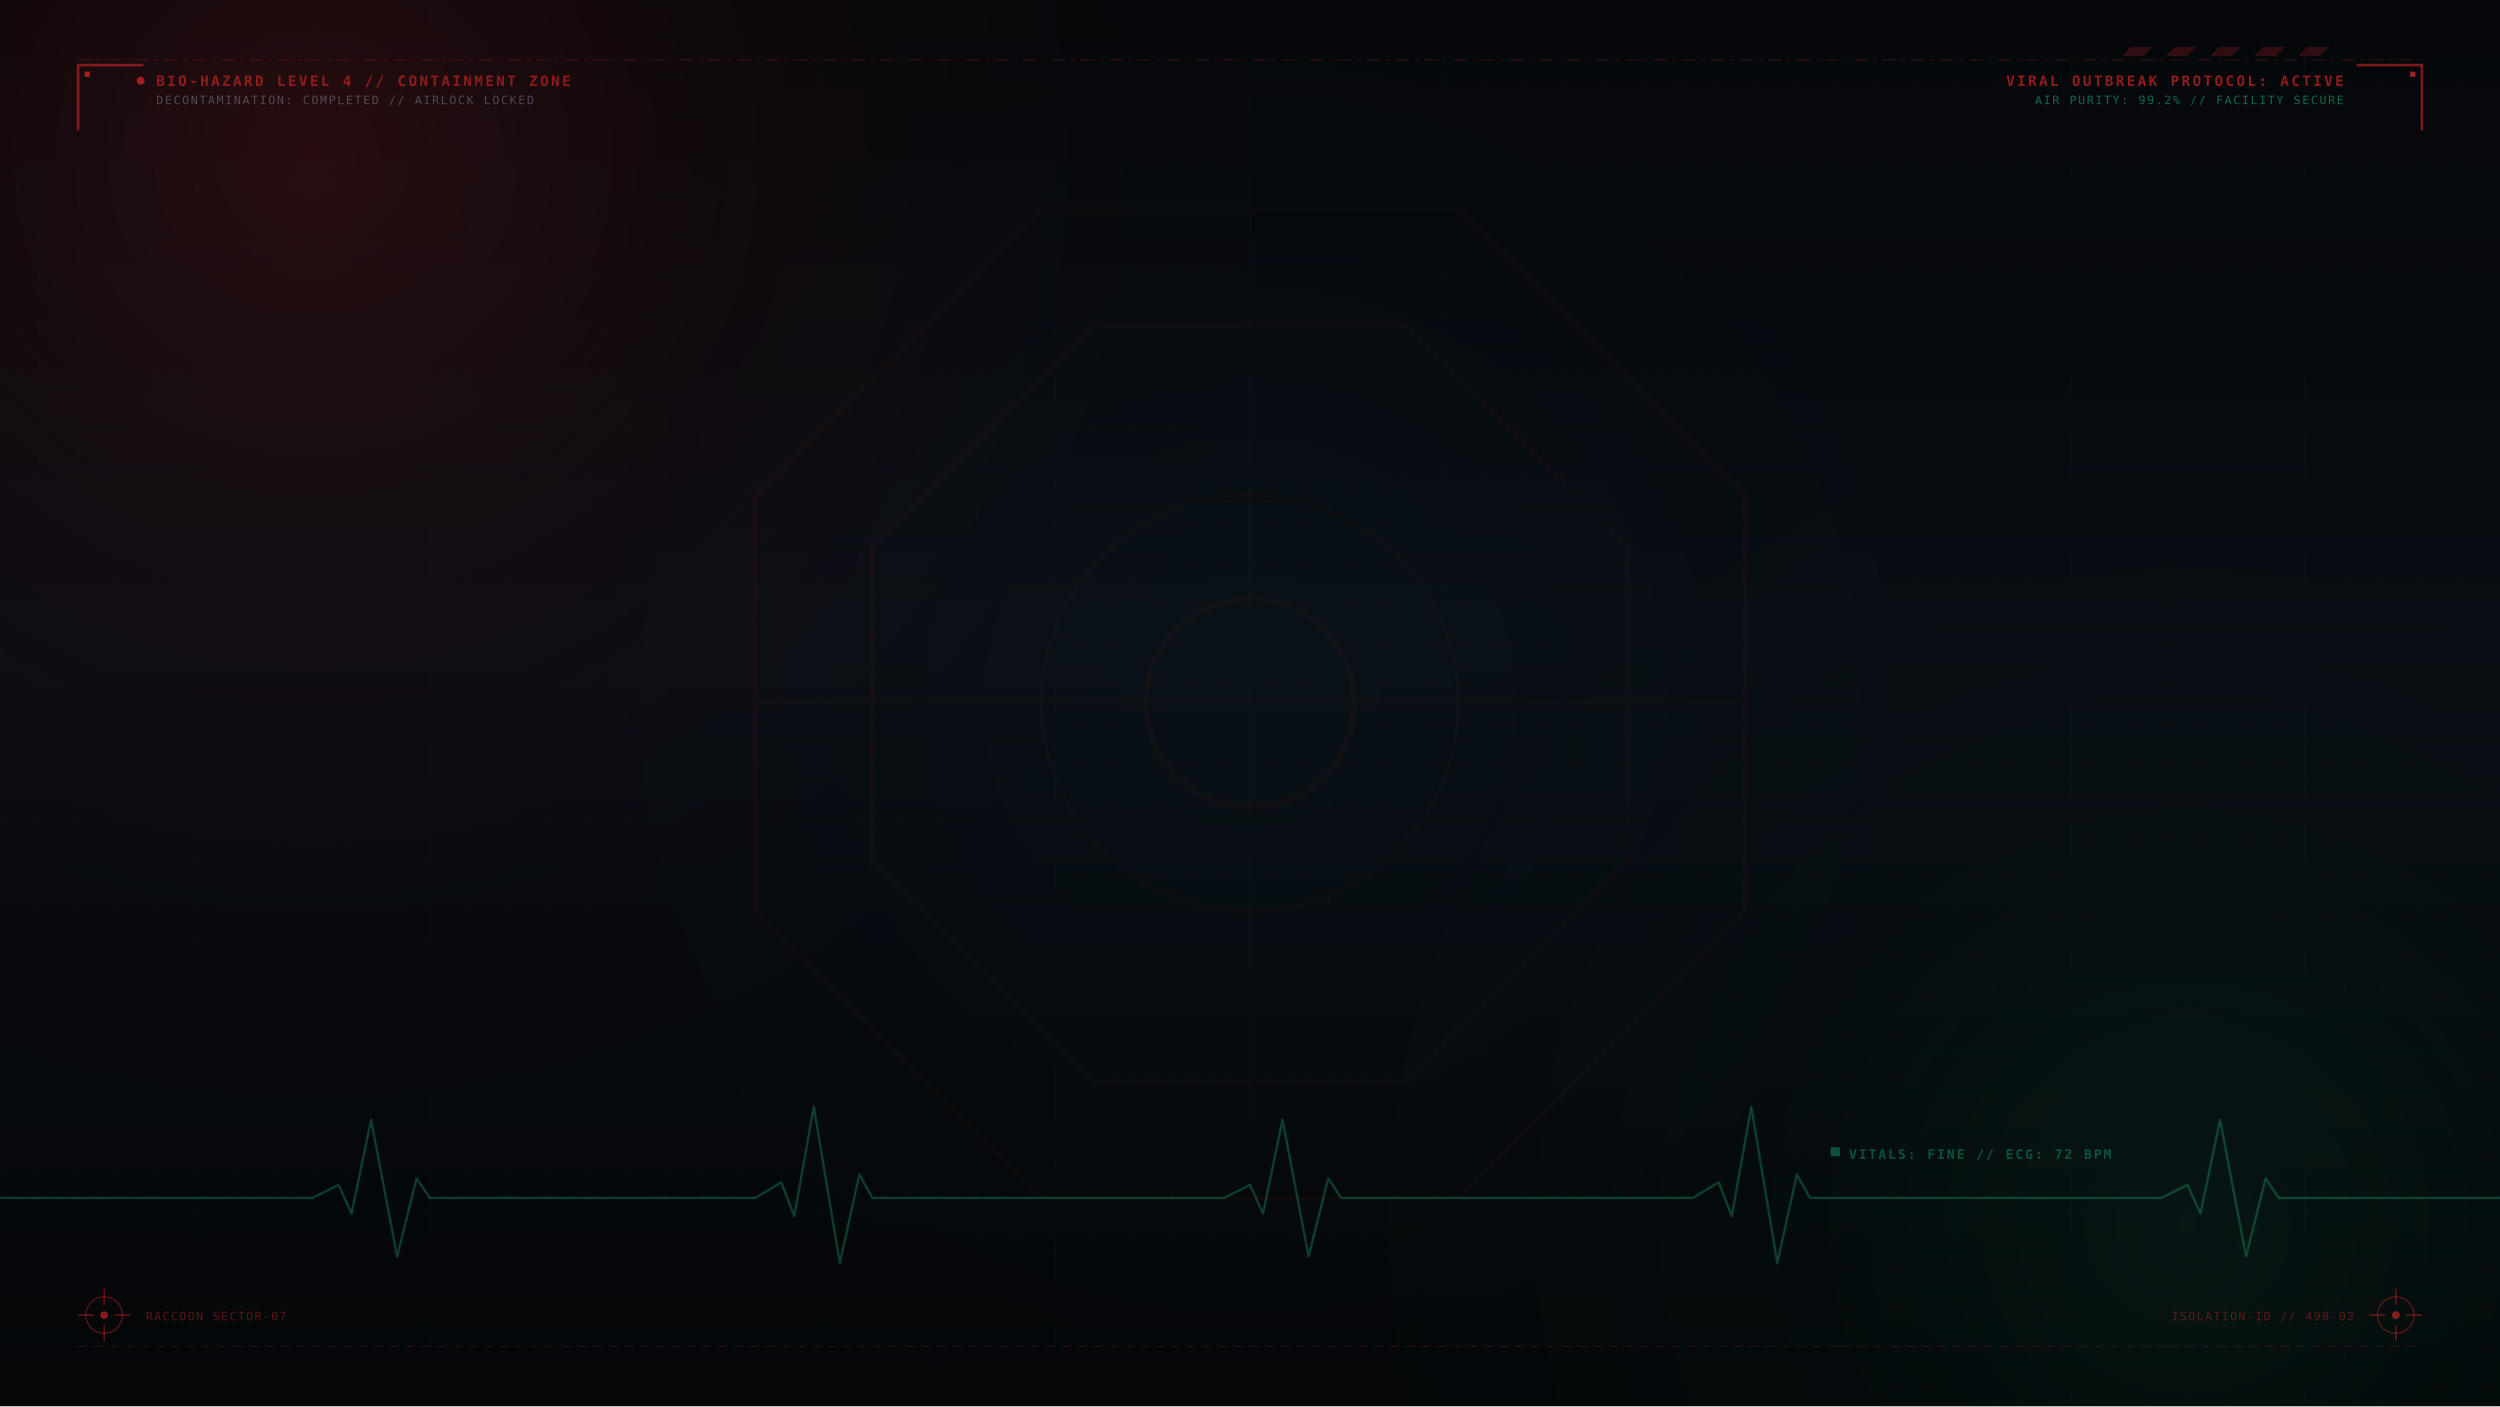
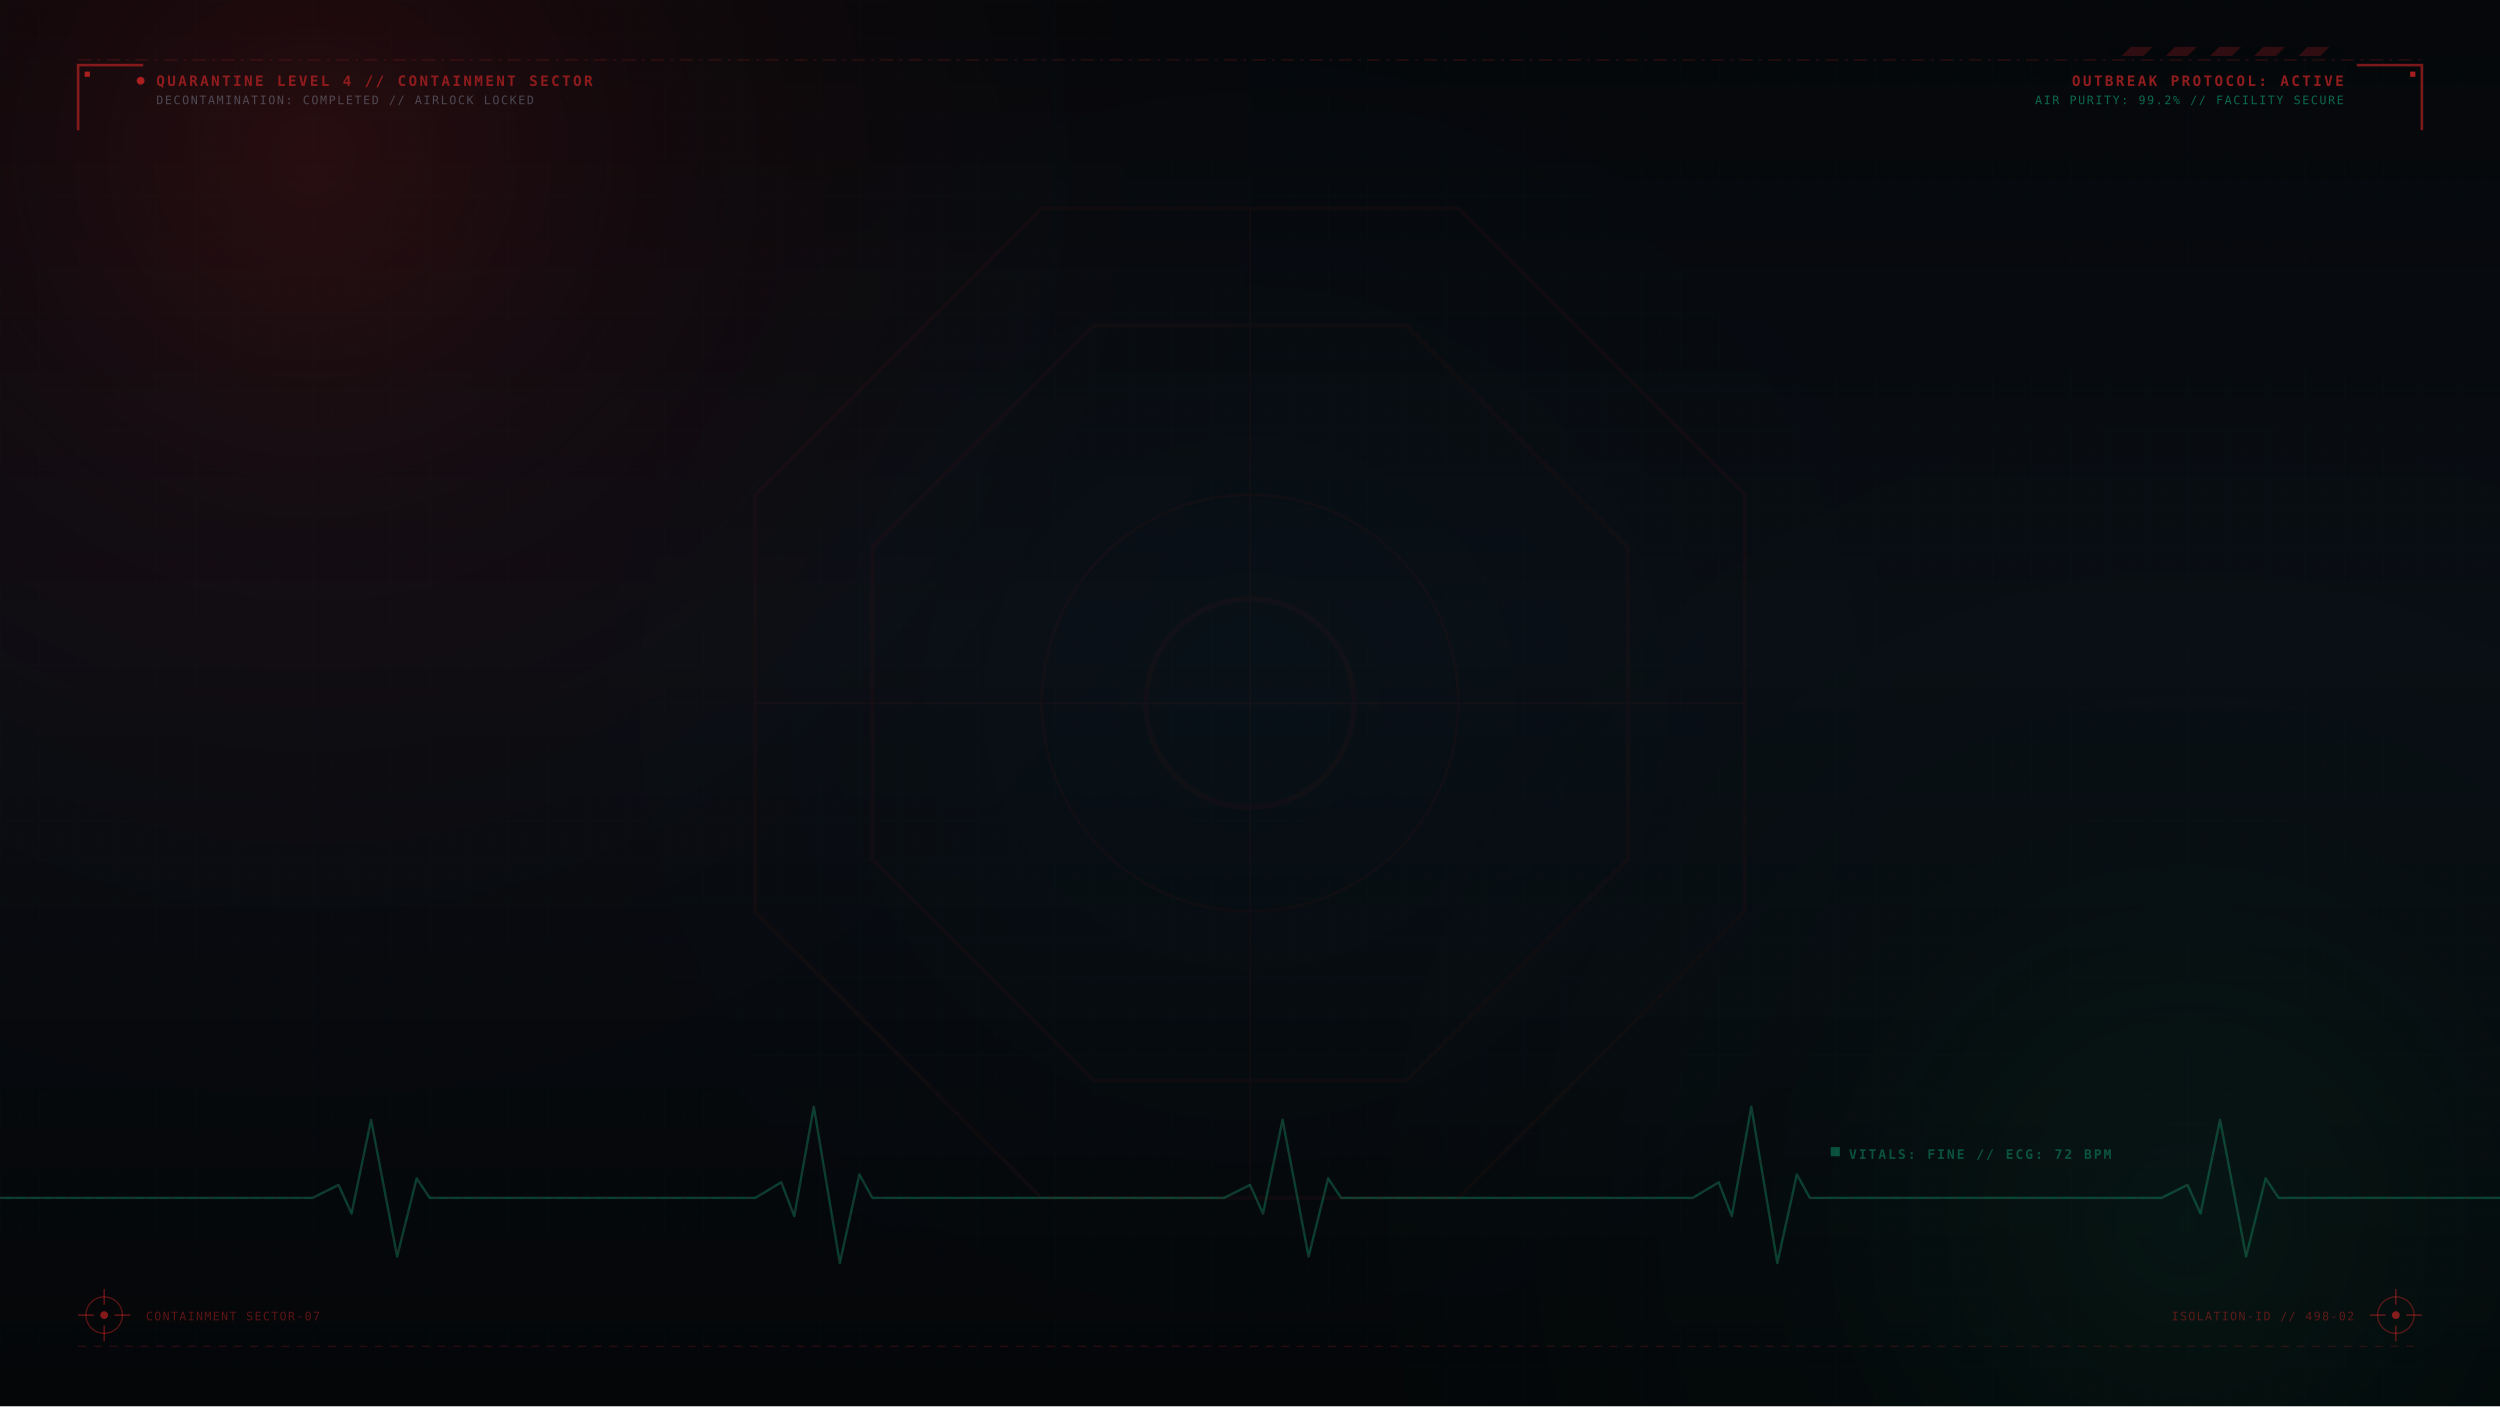
<svg xmlns="http://www.w3.org/2000/svg" viewBox="0 0 1920 1080" preserveAspectRatio="xMidYMid slice">
  <defs>
    <linearGradient id="bioBase" x1="0" y1="0" x2="0" y2="1">
      <stop offset="0%" stop-color="#05070a" />
      <stop offset="45%" stop-color="#090d13" />
      <stop offset="100%" stop-color="#040608" />
    </linearGradient>
    <radialGradient id="bioRedGlow" cx="240" cy="120" r="850" gradientUnits="userSpaceOnUse">
      <stop offset="0%" stop-color="#dc2626" stop-opacity="0.16" />
      <stop offset="35%" stop-color="#b91c1c" stop-opacity="0.06" />
      <stop offset="70%" stop-color="#7f1d1d" stop-opacity="0.015" />
      <stop offset="100%" stop-color="#05070a" stop-opacity="0" />
    </radialGradient>
    <radialGradient id="bioGreenGlow" cx="1680" cy="940" r="750" gradientUnits="userSpaceOnUse">
      <stop offset="0%" stop-color="#10b981" stop-opacity="0.08" />
      <stop offset="40%" stop-color="#059669" stop-opacity="0.025" />
      <stop offset="80%" stop-color="#047857" stop-opacity="0.005" />
      <stop offset="100%" stop-color="#05070a" stop-opacity="0" />
    </radialGradient>
    <radialGradient id="bioCyanGlow" cx="960" cy="540" r="700" gradientUnits="userSpaceOnUse">
      <stop offset="0%" stop-color="#06b6d4" stop-opacity="0.025" />
      <stop offset="60%" stop-color="#0891b2" stop-opacity="0.005" />
      <stop offset="100%" stop-color="#05070a" stop-opacity="0" />
    </radialGradient>
    <pattern id="bioEcgGrid" width="30" height="30" patternUnits="userSpaceOnUse">
      <path d="M 30 0 L 0 0 0 30" fill="none" stroke="#10b981" stroke-width="0.5" stroke-opacity="0.035" />
      <circle cx="15" cy="15" r="0.8" fill="#dc2626" fill-opacity="0.04" />
    </pattern>
-     <pattern id="bioHazardStripe" width="24" height="24" patternTransform="rotate(45)" patternUnits="userSpaceOnUse">
+     <pattern id="quarantineStripe" width="24" height="24" patternTransform="rotate(45)" patternUnits="userSpaceOnUse">
      <rect width="12" height="24" fill="#dc2626" fill-opacity="0.2" />
      <rect x="12" width="12" height="24" fill="#05070a" fill-opacity="0.75" />
    </pattern>
    <g id="bioCornerReticle">
      <circle cx="0" cy="0" r="14" fill="none" stroke="#dc2626" stroke-width="1" opacity="0.4" />
      <circle cx="0" cy="0" r="3" fill="#dc2626" opacity="0.6" />
      <line x1="-20" y1="0" x2="-8" y2="0" stroke="#dc2626" stroke-width="1" opacity="0.5" />
      <line x1="8" y1="0" x2="20" y2="0" stroke="#dc2626" stroke-width="1" opacity="0.5" />
      <line x1="0" y1="-20" x2="0" y2="-8" stroke="#dc2626" stroke-width="1" opacity="0.5" />
      <line x1="0" y1="8" x2="0" y2="20" stroke="#dc2626" stroke-width="1" opacity="0.5" />
    </g>
  </defs>
  <rect width="1920" height="1080" fill="url(#bioBase)" />
  <rect width="1920" height="1080" fill="url(#bioEcgGrid)" />
  <rect width="1920" height="1080" fill="url(#bioRedGlow)" />
  <rect width="1920" height="1080" fill="url(#bioGreenGlow)" />
  <rect width="1920" height="1080" fill="url(#bioCyanGlow)" />
  <g transform="translate(960, 540)" opacity="0.04" stroke="#dc2626" stroke-width="3" fill="none">
    <polygon points="160,-380 380,-160 380,160 160,380 -160,380 -380,160 -380,-160 -160,-380" />
    <polygon points="120,-290 290,-120 290,120 120,290 -120,290 -290,120 -290,-120 -120,-290" />
    <circle cx="0" cy="0" r="160" stroke-width="2" />
    <circle cx="0" cy="0" r="80" stroke-width="4" />
    <line x1="-380" y1="0" x2="380" y2="0" stroke-width="1.5" />
    <line x1="0" y1="-380" x2="0" y2="380" stroke-width="1.5" />
  </g>
  <g opacity="0.18">
    <line x1="60" y1="46" x2="1860" y2="46" stroke="#dc2626" stroke-width="1" stroke-dasharray="10 5 2 5" />
    <line x1="60" y1="1034" x2="1860" y2="1034" stroke="#dc2626" stroke-width="1" stroke-dasharray="6 6" />
  </g>
  <g transform="translate(60, 50)">
    <path d="M 0 50 L 0 0 L 50 0" fill="none" stroke="#dc2626" stroke-width="2" opacity="0.55" />
    <rect x="5" y="5" width="4" height="4" fill="#dc2626" opacity="0.75" />
-     <text x="60" y="16" font-family="'Consolas', 'JetBrains Mono', monospace" font-size="11" font-weight="700" letter-spacing="1.8" fill="#dc2626" opacity="0.6">BIO-HAZARD LEVEL 4 // CONTAINMENT ZONE</text>
+     <text x="60" y="16" font-family="'Consolas', 'JetBrains Mono', monospace" font-size="11" font-weight="700" letter-spacing="1.8" fill="#dc2626" opacity="0.6">QUARANTINE LEVEL 4 // CONTAINMENT SECTOR</text>
    <text x="60" y="30" font-family="'Consolas', 'JetBrains Mono', monospace" font-size="9" letter-spacing="1.2" fill="#94a3b8" opacity="0.4">DECONTAMINATION: COMPLETED // AIRLOCK LOCKED</text>
    <circle cx="48" cy="12" r="3" fill="#dc2626" opacity="0.75" />
  </g>
  <g transform="translate(1860, 50)">
    <path d="M 0 50 L 0 0 L -50 0" fill="none" stroke="#dc2626" stroke-width="2" opacity="0.55" />
    <rect x="-9" y="5" width="4" height="4" fill="#dc2626" opacity="0.75" />
-     <rect x="-240" y="-14" width="180" height="7" fill="url(#bioHazardStripe)" rx="1" />
-     <text x="-60" y="16" text-anchor="end" font-family="'Consolas', 'JetBrains Mono', monospace" font-size="11" font-weight="700" letter-spacing="1.8" fill="#dc2626" opacity="0.65">VIRAL OUTBREAK PROTOCOL: ACTIVE</text>
+     <rect x="-240" y="-14" width="180" height="7" fill="url(#quarantineStripe)" rx="1" />
+     <text x="-60" y="16" text-anchor="end" font-family="'Consolas', 'JetBrains Mono', monospace" font-size="11" font-weight="700" letter-spacing="1.8" fill="#dc2626" opacity="0.65">OUTBREAK PROTOCOL: ACTIVE</text>
    <text x="-60" y="30" text-anchor="end" font-family="'Consolas', 'JetBrains Mono', monospace" font-size="9" letter-spacing="1.2" fill="#10b981" opacity="0.55">AIR PURITY: 99.2% // FACILITY SECURE</text>
  </g>
  <g transform="translate(0, 920)" opacity="0.32">
    <path d="M 0 0               L 240 0               L 260 -10 L 270 12 L 285 -60 L 305 45 L 320 -15 L 330 0              L 580 0              L 600 -12 L 610 14 L 625 -70 L 645 50 L 660 -18 L 670 0              L 940 0              L 960 -10 L 970 12 L 985 -60 L 1005 45 L 1020 -15 L 1030 0              L 1300 0              L 1320 -12 L 1330 14 L 1345 -70 L 1365 50 L 1380 -18 L 1390 0              L 1660 0              L 1680 -10 L 1690 12 L 1705 -60 L 1725 45 L 1740 -15 L 1750 0              L 1920 0" fill="none" stroke="#10b981" stroke-width="1.8" stroke-linecap="round" stroke-linejoin="round" />
    <path d="M 0 0               L 240 0               L 260 -10 L 270 12 L 285 -60 L 305 45 L 320 -15 L 330 0              L 580 0              L 600 -12 L 610 14 L 625 -70 L 645 50 L 660 -18 L 670 0              L 940 0              L 960 -10 L 970 12 L 985 -60 L 1005 45 L 1020 -15 L 1030 0              L 1300 0              L 1320 -12 L 1330 14 L 1345 -70 L 1365 50 L 1380 -18 L 1390 0              L 1660 0              L 1680 -10 L 1690 12 L 1705 -60 L 1725 45 L 1740 -15 L 1750 0              L 1920 0" fill="none" stroke="#dc2626" stroke-width="0.8" opacity="0.4" stroke-dasharray="4 6" />
  </g>
  <g transform="translate(1420, 890)" opacity="0.4">
    <text x="0" y="0" font-family="'Consolas', 'JetBrains Mono', monospace" font-size="10" font-weight="700" letter-spacing="1.5" fill="#10b981">VITALS: FINE // ECG: 72 BPM</text>
    <rect x="-14" y="-9" width="7" height="7" fill="#10b981" />
  </g>
  <g transform="translate(80, 1010)">
    <use href="#bioCornerReticle" />
-     <text x="32" y="4" font-family="'Consolas', 'JetBrains Mono', monospace" font-size="9" letter-spacing="1" fill="#dc2626" opacity="0.4">RACCOON SECTOR-07</text>
+     <text x="32" y="4" font-family="'Consolas', 'JetBrains Mono', monospace" font-size="9" letter-spacing="1" fill="#dc2626" opacity="0.4">CONTAINMENT SECTOR-07</text>
  </g>
  <g transform="translate(1840, 1010)">
    <use href="#bioCornerReticle" />
    <text x="-32" y="4" text-anchor="end" font-family="'Consolas', 'JetBrains Mono', monospace" font-size="9" letter-spacing="1" fill="#dc2626" opacity="0.4">ISOLATION-ID // 498-02</text>
  </g>
</svg>
